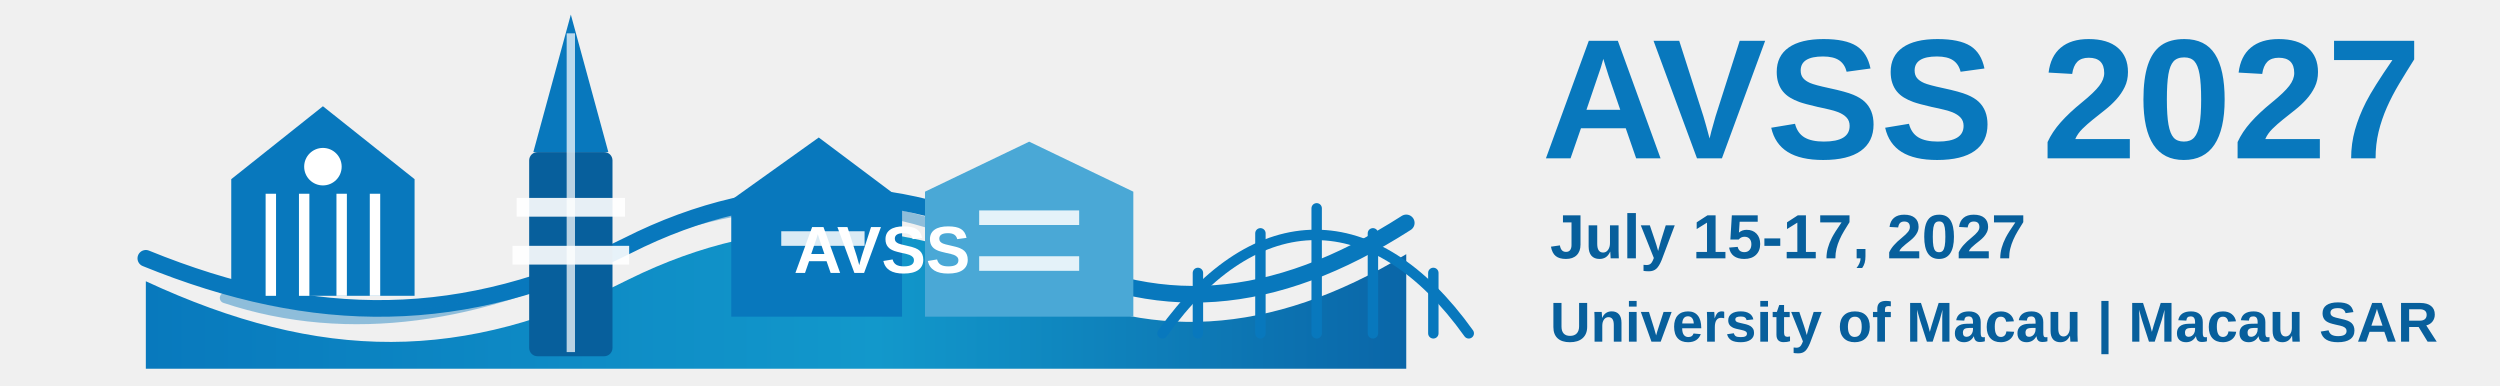
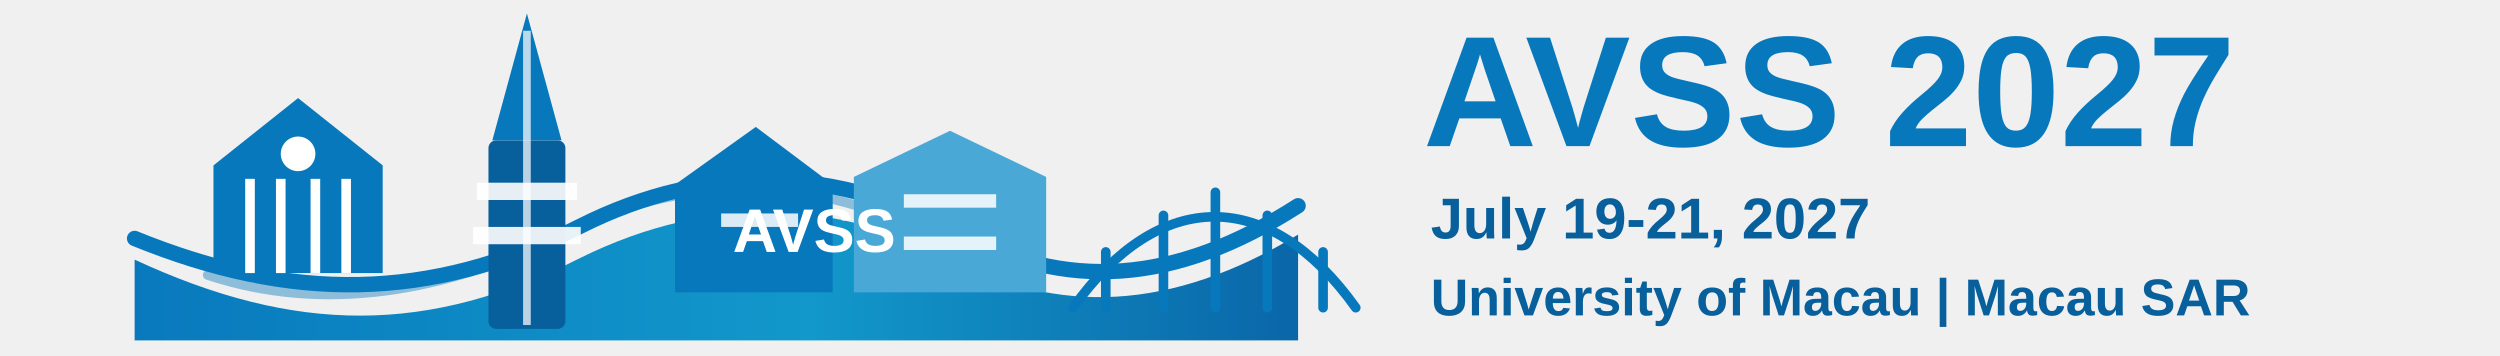
- <svg xmlns="http://www.w3.org/2000/svg" viewBox="0 55 1200 185" role="img" aria-labelledby="title desc">
+ <svg xmlns="http://www.w3.org/2000/svg" viewBox="0 55 1300 185" role="img" aria-labelledby="title desc">
  <defs>
    <linearGradient id="water" x1="0" x2="1" y1="0" y2="0">
      <stop offset="0" stop-color="#0879bd" />
      <stop offset="0.58" stop-color="#1298cb" />
      <stop offset="1" stop-color="#0a66a8" />
    </linearGradient>
    <style>
      .blue { fill: #0878bd; }
      .deep { fill: #075f9c; }
      .light { fill: #4aa8d6; }
      .white { fill: #fff; }
      .stroke { fill: none; stroke: #0878bd; stroke-width: 8; stroke-linecap: round; stroke-linejoin: round; }
      .stroke-thin { fill: none; stroke: #0878bd; stroke-width: 5; stroke-linecap: round; stroke-linejoin: round; }
      .title { font-family: Arial, Helvetica, sans-serif; font-size: 82px; font-weight: 800; letter-spacing: 0; fill: #0878bd; }
      .date { font-family: Arial, Helvetica, sans-serif; font-size: 30px; font-weight: 800; letter-spacing: 0; fill: #075f9c; }
      .place { font-family: Arial, Helvetica, sans-serif; font-size: 27px; font-weight: 800; letter-spacing: 0; fill: #075f9c; }
      .mark { font-family: Arial, Helvetica, sans-serif; font-size: 32px; font-weight: 800; letter-spacing: 0; fill: #fff; }
    </style>
  </defs>
  <g transform="translate(70 38)">
    <path d="M0 152 C84 191 153 191 232 151 C301 117 366 122 423 151 C480 181 539 179 605 139 L605 194 L0 194 Z" fill="url(#water)" />
    <path d="M0 141 C81 174 153 174 231 135 C300 100 368 105 426 137 C484 169 541 165 605 124" class="stroke" />
    <path d="M38 160 C98 180 162 169 222 139 C294 103 363 111 420 143" class="stroke-thin" opacity=".42" />
    <g transform="translate(41 68)">
      <path d="M0 91 L0 35 L44 0 L88 35 L88 91 Z" class="blue" />
      <circle cx="44" cy="29" r="9" class="white" />
      <path d="M19 42 L19 91 M35 42 L35 91 M53 42 L53 91 M69 42 L69 91" stroke="#fff" stroke-width="5" />
    </g>
    <g transform="translate(150 24)">
      <rect x="34" y="66" width="40" height="98" rx="4" class="deep" />
      <path d="M54 0 L72 66 L36 66 Z" class="blue" />
      <path d="M54 9 L54 162" stroke="#fff" stroke-width="4" opacity=".72" />
      <rect x="28" y="88" width="52" height="9" class="white" opacity=".9" />
      <rect x="26" y="111" width="56" height="9" class="white" opacity=".9" />
    </g>
    <g transform="translate(281 83)">
      <path d="M0 86 L0 30 L42 0 L82 30 L82 86 Z" class="blue" />
      <path d="M93 86 L93 26 L143 2 L193 26 L193 86 Z" class="light" />
      <rect x="24" y="45" width="40" height="7" class="white" opacity=".85" />
      <rect x="119" y="35" width="48" height="7" class="white" opacity=".85" />
      <rect x="119" y="57" width="48" height="7" class="white" opacity=".85" />
    </g>
    <g transform="translate(488 95)">
      <path d="M0 82 C45 19 102 19 147 82" class="stroke-thin" />
      <path d="M17 82 L17 53 M47 82 L47 34 M74 82 L74 22 M101 82 L101 34 M130 82 L130 53" class="stroke-thin" />
    </g>
    <text x="311" y="148" class="mark">AVSS</text>
  </g>
  <g transform="translate(740 131)">
    <text x="0" y="0" class="title">AVSS 2027</text>
-     <text x="4" y="48" class="date">July 15-17, 2027</text>
+     <text x="4" y="48" class="date">July 19-21, 2027</text>
    <text x="4" y="88" class="place">University of Macau | Macau SAR</text>
  </g>
</svg>
